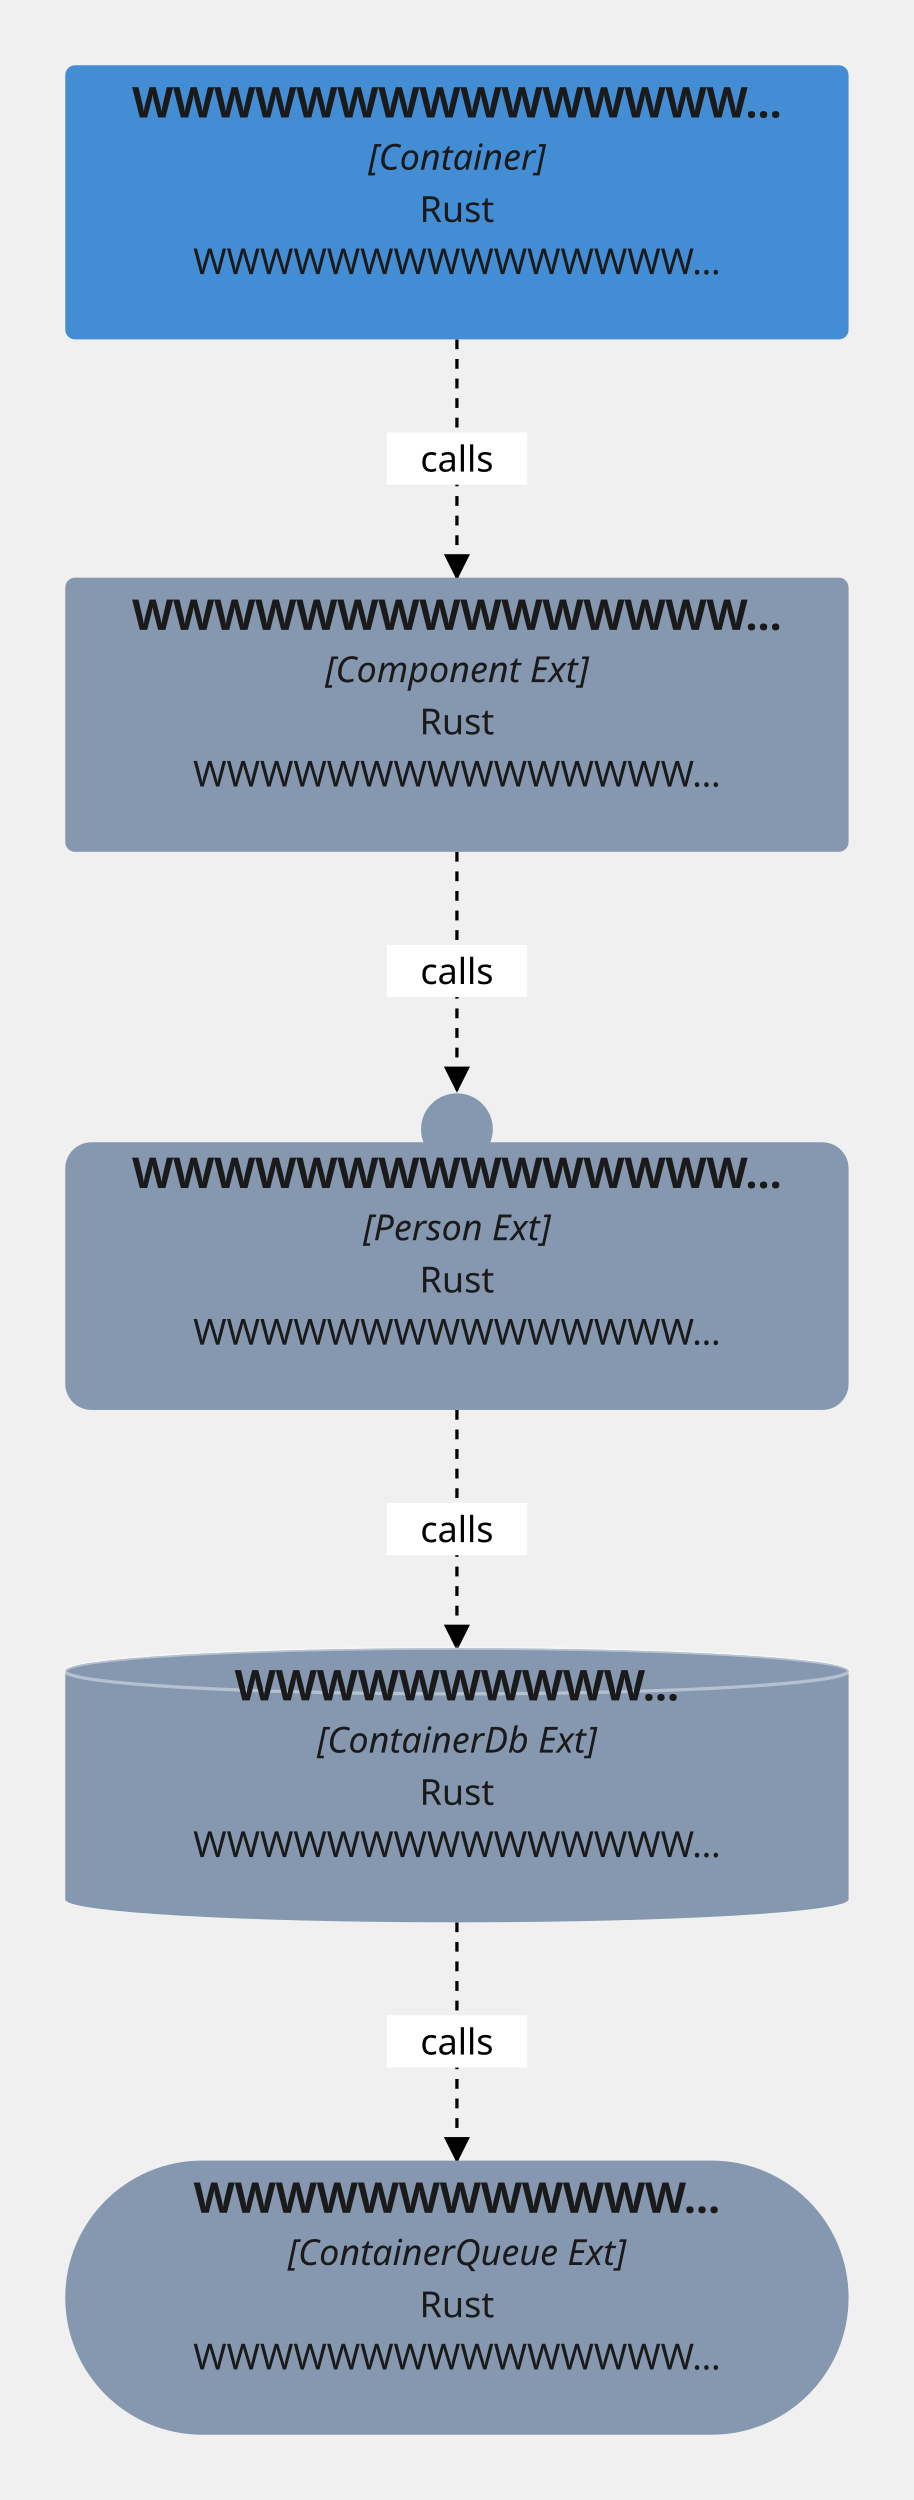
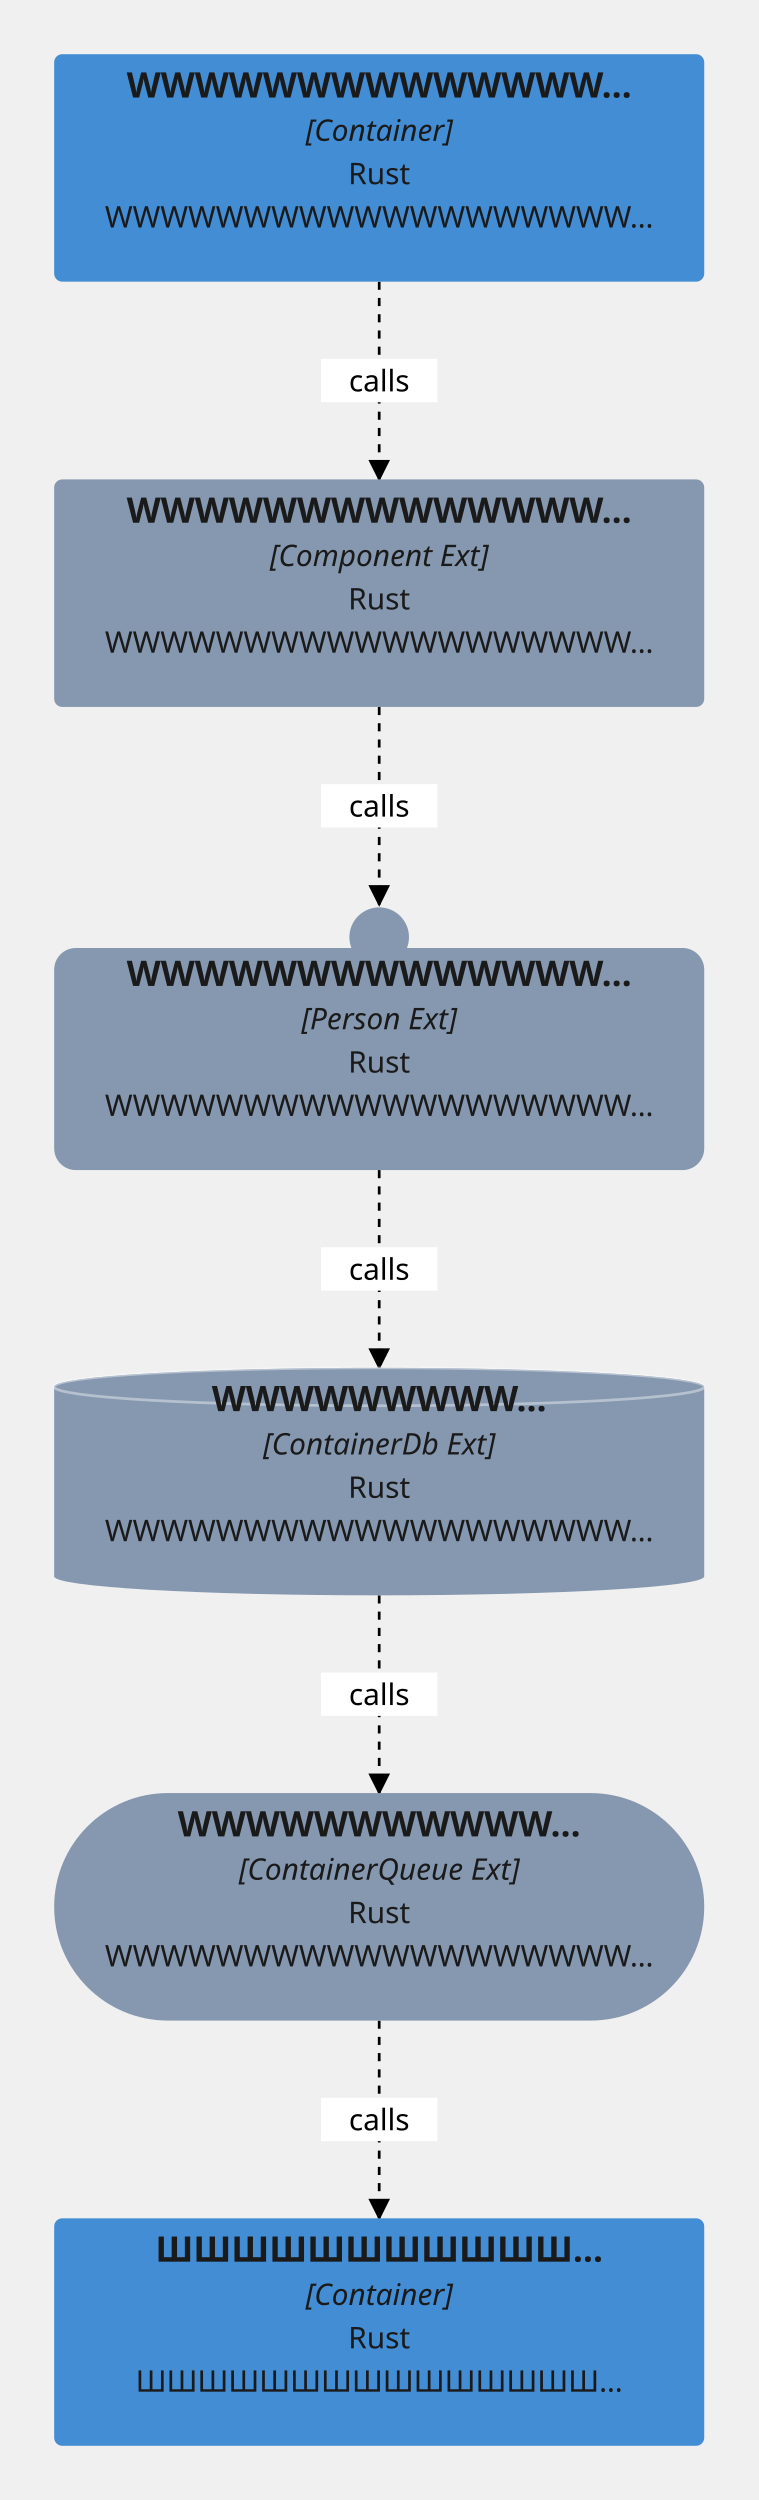
- <svg xmlns="http://www.w3.org/2000/svg" viewBox="0 0 280 766" width="280" height="766" style="font-family:sans-serif;font-size:13px">
+ <svg xmlns="http://www.w3.org/2000/svg" viewBox="0 0 280 923" width="280" height="923" style="font-family:sans-serif;font-size:13px">
  <defs>
    <marker id="mmd-c4-arrow" viewBox="0 0 10 10" refX="9" refY="5" markerWidth="8" markerHeight="8" orient="auto-start-reverse">
      <path d="M 0 0 L 10 5 L 0 10 z" fill="currentColor" />
    </marker>
  </defs>
  <path d="M 140.0 104.0 C 140.0 116.5 140.0 116.5 140.0 129.0 C 140.0 140.5 140.0 140.5 140.0 152.0 C 140.0 164.5 140.0 164.5 140.0 177.0" fill="none" stroke="currentColor" stroke-dasharray="3 3" marker-end="url(#mmd-c4-arrow)" />
  <rect x="118.5" y="132.5" width="43.0" height="16" fill="var(--surface, #fff)" />
  <text x="140.0" y="144.5" text-anchor="middle" font-size="11" fill="currentColor">calls</text>
  <path d="M 140.0 261.0 C 140.0 273.5 140.0 273.5 140.0 286.0 C 140.0 297.5 140.0 297.5 140.0 309.0 C 140.0 321.5 140.0 321.5 140.0 334.0" fill="none" stroke="currentColor" stroke-dasharray="3 3" marker-end="url(#mmd-c4-arrow)" />
  <rect x="118.5" y="289.5" width="43.0" height="16" fill="var(--surface, #fff)" />
  <text x="140.0" y="301.5" text-anchor="middle" font-size="11" fill="currentColor">calls</text>
  <path d="M 140.0 432.0 C 140.0 444.5 140.0 444.5 140.0 457.0 C 140.0 468.5 140.0 468.5 140.0 480.0 C 140.0 492.5 140.0 492.5 140.0 505.0" fill="none" stroke="currentColor" stroke-dasharray="3 3" marker-end="url(#mmd-c4-arrow)" />
  <rect x="118.5" y="460.5" width="43.0" height="16" fill="var(--surface, #fff)" />
  <text x="140.0" y="472.5" text-anchor="middle" font-size="11" fill="currentColor">calls</text>
  <path d="M 140.0 589.0 C 140.0 601.5 140.0 601.5 140.0 614.0 C 140.0 625.5 140.0 625.5 140.0 637.0 C 140.0 649.5 140.0 649.5 140.0 662.0" fill="none" stroke="currentColor" stroke-dasharray="3 3" marker-end="url(#mmd-c4-arrow)" />
  <rect x="118.5" y="617.5" width="43.0" height="16" fill="var(--surface, #fff)" />
  <text x="140.0" y="629.5" text-anchor="middle" font-size="11" fill="currentColor">calls</text>
+   <path d="M 140.0 746.0 C 140.0 758.5 140.0 758.5 140.0 771.0 C 140.0 782.5 140.0 782.5 140.0 794.0 C 140.0 806.5 140.0 806.5 140.0 819.0" fill="none" stroke="currentColor" stroke-dasharray="3 3" marker-end="url(#mmd-c4-arrow)" />
+   <rect x="118.5" y="774.5" width="43.0" height="16" fill="var(--surface, #fff)" />
+   <text x="140.0" y="786.5" text-anchor="middle" font-size="11" fill="currentColor">calls</text>
  <rect x="20.0" y="20.0" width="240.0" height="84.0" fill="#438dd5" rx="3" />
-   <text x="140.0" y="36.0" text-anchor="middle" font-weight="700" fill="var(--mermaid-data-text, #1a1a1a)">WWWWWWWWWWWWWWW…</text>
-   <text x="140.0" y="52.0" text-anchor="middle" font-size="11" font-style="italic" fill="var(--mermaid-data-text, #1a1a1a)">[Container]</text>
-   <text x="140.0" y="68.0" text-anchor="middle" font-size="11" fill="var(--mermaid-data-text, #1a1a1a)">Rust</text>
-   <text x="140.0" y="84.0" text-anchor="middle" font-size="11" fill="var(--mermaid-data-text, #1a1a1a)">WWWWWWWWWWWWWWW…</text>
+   <svg x="34.000" y="21.700" width="212.000" height="18.200" viewBox="34.000 21.700 212.000 18.200" overflow="hidden" style="overflow:hidden;max-width:none;width:212.000px;height:18.200px">
+     <text x="140.0" y="36.0" text-anchor="middle" font-size="13" font-weight="700" font-style="normal" fill="var(--mermaid-data-text, #1a1a1a)">WWWWWWWWWWWWWW…</text>
+   </svg>
+   <svg x="34.000" y="39.900" width="212.000" height="15.400" viewBox="34.000 39.900 212.000 15.400" overflow="hidden" style="overflow:hidden;max-width:none;width:212.000px;height:15.400px">
+     <text x="140.0" y="52.0" text-anchor="middle" font-size="11" font-weight="400" font-style="italic" fill="var(--mermaid-data-text, #1a1a1a)">[Container]</text>
+   </svg>
+   <svg x="34.000" y="55.900" width="212.000" height="15.400" viewBox="34.000 55.900 212.000 15.400" overflow="hidden" style="overflow:hidden;max-width:none;width:212.000px;height:15.400px">
+     <text x="140.0" y="68.0" text-anchor="middle" font-size="11" font-weight="400" font-style="normal" fill="var(--mermaid-data-text, #1a1a1a)">Rust</text>
+   </svg>
+   <svg x="34.000" y="71.900" width="212.000" height="15.400" viewBox="34.000 71.900 212.000 15.400" overflow="hidden" style="overflow:hidden;max-width:none;width:212.000px;height:15.400px">
+     <text x="140.0" y="84.0" text-anchor="middle" font-size="11" font-weight="400" font-style="normal" fill="var(--mermaid-data-text, #1a1a1a)">WWWWWWWWWWWWWWWWWWW…</text>
+   </svg>
  <rect x="20.0" y="177.0" width="240.0" height="84.0" fill="#8598b0" rx="3" />
-   <text x="140.0" y="193.0" text-anchor="middle" font-weight="700" fill="var(--mermaid-data-text, #1a1a1a)">WWWWWWWWWWWWWWW…</text>
-   <text x="140.0" y="209.0" text-anchor="middle" font-size="11" font-style="italic" fill="var(--mermaid-data-text, #1a1a1a)">[Component Ext]</text>
-   <text x="140.0" y="225.0" text-anchor="middle" font-size="11" fill="var(--mermaid-data-text, #1a1a1a)">Rust</text>
-   <text x="140.0" y="241.0" text-anchor="middle" font-size="11" fill="var(--mermaid-data-text, #1a1a1a)">WWWWWWWWWWWWWWW…</text>
+   <svg x="34.000" y="178.700" width="212.000" height="18.200" viewBox="34.000 178.700 212.000 18.200" overflow="hidden" style="overflow:hidden;max-width:none;width:212.000px;height:18.200px">
+     <text x="140.0" y="193.0" text-anchor="middle" font-size="13" font-weight="700" font-style="normal" fill="var(--mermaid-data-text, #1a1a1a)">WWWWWWWWWWWWWW…</text>
+   </svg>
+   <svg x="34.000" y="196.900" width="212.000" height="15.400" viewBox="34.000 196.900 212.000 15.400" overflow="hidden" style="overflow:hidden;max-width:none;width:212.000px;height:15.400px">
+     <text x="140.0" y="209.0" text-anchor="middle" font-size="11" font-weight="400" font-style="italic" fill="var(--mermaid-data-text, #1a1a1a)">[Component Ext]</text>
+   </svg>
+   <svg x="34.000" y="212.900" width="212.000" height="15.400" viewBox="34.000 212.900 212.000 15.400" overflow="hidden" style="overflow:hidden;max-width:none;width:212.000px;height:15.400px">
+     <text x="140.0" y="225.0" text-anchor="middle" font-size="11" font-weight="400" font-style="normal" fill="var(--mermaid-data-text, #1a1a1a)">Rust</text>
+   </svg>
+   <svg x="34.000" y="228.900" width="212.000" height="15.400" viewBox="34.000 228.900 212.000 15.400" overflow="hidden" style="overflow:hidden;max-width:none;width:212.000px;height:15.400px">
+     <text x="140.0" y="241.0" text-anchor="middle" font-size="11" font-weight="400" font-style="normal" fill="var(--mermaid-data-text, #1a1a1a)">WWWWWWWWWWWWWWWWWWW…</text>
+   </svg>
  <circle cx="140.0" cy="346.0" r="11" fill="#8598b0" />
  <rect x="20.0" y="350.0" width="240.0" height="82.0" fill="#8598b0" rx="8" />
-   <text x="140.0" y="364.0" text-anchor="middle" font-weight="700" fill="var(--mermaid-data-text, #1a1a1a)">WWWWWWWWWWWWWWW…</text>
-   <text x="140.0" y="380.0" text-anchor="middle" font-size="11" font-style="italic" fill="var(--mermaid-data-text, #1a1a1a)">[Person Ext]</text>
-   <text x="140.0" y="396.0" text-anchor="middle" font-size="11" fill="var(--mermaid-data-text, #1a1a1a)">Rust</text>
-   <text x="140.0" y="412.0" text-anchor="middle" font-size="11" fill="var(--mermaid-data-text, #1a1a1a)">WWWWWWWWWWWWWWW…</text>
+   <svg x="34.000" y="350.000" width="212.000" height="17.900" viewBox="34.000 350.000 212.000 17.900" overflow="hidden" style="overflow:hidden;max-width:none;width:212.000px;height:17.900px">
+     <text x="140.0" y="364.0" text-anchor="middle" font-size="13" font-weight="700" font-style="normal" fill="var(--mermaid-data-text, #1a1a1a)">WWWWWWWWWWWWWW…</text>
+   </svg>
+   <svg x="34.000" y="367.900" width="212.000" height="15.400" viewBox="34.000 367.900 212.000 15.400" overflow="hidden" style="overflow:hidden;max-width:none;width:212.000px;height:15.400px">
+     <text x="140.0" y="380.0" text-anchor="middle" font-size="11" font-weight="400" font-style="italic" fill="var(--mermaid-data-text, #1a1a1a)">[Person Ext]</text>
+   </svg>
+   <svg x="34.000" y="383.900" width="212.000" height="15.400" viewBox="34.000 383.900 212.000 15.400" overflow="hidden" style="overflow:hidden;max-width:none;width:212.000px;height:15.400px">
+     <text x="140.0" y="396.0" text-anchor="middle" font-size="11" font-weight="400" font-style="normal" fill="var(--mermaid-data-text, #1a1a1a)">Rust</text>
+   </svg>
+   <svg x="34.000" y="399.900" width="212.000" height="15.400" viewBox="34.000 399.900 212.000 15.400" overflow="hidden" style="overflow:hidden;max-width:none;width:212.000px;height:15.400px">
+     <text x="140.0" y="412.0" text-anchor="middle" font-size="11" font-weight="400" font-style="normal" fill="var(--mermaid-data-text, #1a1a1a)">WWWWWWWWWWWWWWWWWWW…</text>
+   </svg>
  <path d="M 20.0 512.0 L 20.0 582.0 A 120.0 7 0 0 0 260.0 582.0 L 260.0 512.0 A 120.0 7 0 0 0 20.0 512.0 Z" fill="#8598b0" />
  <ellipse cx="140.0" cy="512.0" rx="120.0" ry="7" fill="#8598b0" stroke="#fff" stroke-opacity="0.4" />
-   <text x="140.0" y="521.0" text-anchor="middle" font-weight="700" fill="var(--mermaid-data-text, #1a1a1a)">WWWWWWWWWW…</text>
-   <text x="140.0" y="537.0" text-anchor="middle" font-size="11" font-style="italic" fill="var(--mermaid-data-text, #1a1a1a)">[ContainerDb Ext]</text>
-   <text x="140.0" y="553.0" text-anchor="middle" font-size="11" fill="var(--mermaid-data-text, #1a1a1a)">Rust</text>
-   <text x="140.0" y="569.0" text-anchor="middle" font-size="11" fill="var(--mermaid-data-text, #1a1a1a)">WWWWWWWWWWWWWWW…</text>
+   <svg x="65.610" y="506.700" width="148.780" height="18.200" viewBox="65.610 506.700 148.780 18.200" overflow="hidden" style="overflow:hidden;max-width:none;width:148.780px;height:18.200px">
+     <text x="140.0" y="521.0" text-anchor="middle" font-size="13" font-weight="700" font-style="normal" fill="var(--mermaid-data-text, #1a1a1a)">WWWWWWWWW…</text>
+   </svg>
+   <svg x="34.000" y="524.900" width="212.000" height="15.400" viewBox="34.000 524.900 212.000 15.400" overflow="hidden" style="overflow:hidden;max-width:none;width:212.000px;height:15.400px">
+     <text x="140.0" y="537.0" text-anchor="middle" font-size="11" font-weight="400" font-style="italic" fill="var(--mermaid-data-text, #1a1a1a)">[ContainerDb Ext]</text>
+   </svg>
+   <svg x="34.000" y="540.900" width="212.000" height="15.400" viewBox="34.000 540.900 212.000 15.400" overflow="hidden" style="overflow:hidden;max-width:none;width:212.000px;height:15.400px">
+     <text x="140.0" y="553.0" text-anchor="middle" font-size="11" font-weight="400" font-style="normal" fill="var(--mermaid-data-text, #1a1a1a)">Rust</text>
+   </svg>
+   <svg x="34.000" y="556.900" width="212.000" height="15.400" viewBox="34.000 556.900 212.000 15.400" overflow="hidden" style="overflow:hidden;max-width:none;width:212.000px;height:15.400px">
+     <text x="140.0" y="569.0" text-anchor="middle" font-size="11" font-weight="400" font-style="normal" fill="var(--mermaid-data-text, #1a1a1a)">WWWWWWWWWWWWWWWWWWW…</text>
+   </svg>
  <rect x="20.0" y="662.0" width="240.0" height="84.0" fill="#8598b0" rx="42.0" />
-   <text x="140.0" y="678.0" text-anchor="middle" font-weight="700" fill="var(--mermaid-data-text, #1a1a1a)">WWWWWWWWWWWW…</text>
-   <text x="140.0" y="694.0" text-anchor="middle" font-size="11" font-style="italic" fill="var(--mermaid-data-text, #1a1a1a)">[ContainerQueue Ext]</text>
-   <text x="140.0" y="710.0" text-anchor="middle" font-size="11" fill="var(--mermaid-data-text, #1a1a1a)">Rust</text>
-   <text x="140.0" y="726.0" text-anchor="middle" font-size="11" fill="var(--mermaid-data-text, #1a1a1a)">WWWWWWWWWWWWWWW…</text>
+   <svg x="54.172" y="663.700" width="171.657" height="18.200" viewBox="54.172 663.700 171.657 18.200" overflow="hidden" style="overflow:hidden;max-width:none;width:171.657px;height:18.200px">
+     <text x="140.0" y="678.0" text-anchor="middle" font-size="13" font-weight="700" font-style="normal" fill="var(--mermaid-data-text, #1a1a1a)">WWWWWWWWWWW…</text>
+   </svg>
+   <svg x="34.000" y="681.900" width="212.000" height="15.400" viewBox="34.000 681.900 212.000 15.400" overflow="hidden" style="overflow:hidden;max-width:none;width:212.000px;height:15.400px">
+     <text x="140.0" y="694.0" text-anchor="middle" font-size="11" font-weight="400" font-style="italic" fill="var(--mermaid-data-text, #1a1a1a)">[ContainerQueue Ext]</text>
+   </svg>
+   <svg x="34.000" y="697.900" width="212.000" height="15.400" viewBox="34.000 697.900 212.000 15.400" overflow="hidden" style="overflow:hidden;max-width:none;width:212.000px;height:15.400px">
+     <text x="140.0" y="710.0" text-anchor="middle" font-size="11" font-weight="400" font-style="normal" fill="var(--mermaid-data-text, #1a1a1a)">Rust</text>
+   </svg>
+   <svg x="34.000" y="713.900" width="212.000" height="15.400" viewBox="34.000 713.900 212.000 15.400" overflow="hidden" style="overflow:hidden;max-width:none;width:212.000px;height:15.400px">
+     <text x="140.0" y="726.0" text-anchor="middle" font-size="11" font-weight="400" font-style="normal" fill="var(--mermaid-data-text, #1a1a1a)">WWWWWWWWWWWWWWWWWWW…</text>
+   </svg>
+   <rect x="20.0" y="819.0" width="240.0" height="84.0" fill="#438dd5" rx="3" />
+   <svg x="34.000" y="820.700" width="212.000" height="18.200" viewBox="34.000 820.700 212.000 18.200" overflow="hidden" style="overflow:hidden;max-width:none;width:212.000px;height:18.200px">
+     <text x="140.0" y="835.0" text-anchor="middle" font-size="13" font-weight="700" font-style="normal" fill="var(--mermaid-data-text, #1a1a1a)">ШШШШШШШШШШШ…</text>
+   </svg>
+   <svg x="34.000" y="838.900" width="212.000" height="15.400" viewBox="34.000 838.900 212.000 15.400" overflow="hidden" style="overflow:hidden;max-width:none;width:212.000px;height:15.400px">
+     <text x="140.0" y="851.0" text-anchor="middle" font-size="11" font-weight="400" font-style="italic" fill="var(--mermaid-data-text, #1a1a1a)">[Container]</text>
+   </svg>
+   <svg x="34.000" y="854.900" width="212.000" height="15.400" viewBox="34.000 854.900 212.000 15.400" overflow="hidden" style="overflow:hidden;max-width:none;width:212.000px;height:15.400px">
+     <text x="140.0" y="867.0" text-anchor="middle" font-size="11" font-weight="400" font-style="normal" fill="var(--mermaid-data-text, #1a1a1a)">Rust</text>
+   </svg>
+   <svg x="34.000" y="870.900" width="212.000" height="15.400" viewBox="34.000 870.900 212.000 15.400" overflow="hidden" style="overflow:hidden;max-width:none;width:212.000px;height:15.400px">
+     <text x="140.0" y="883.0" text-anchor="middle" font-size="11" font-weight="400" font-style="normal" fill="var(--mermaid-data-text, #1a1a1a)">ШШШШШШШШШШШШШШШ…</text>
+   </svg>
</svg>
